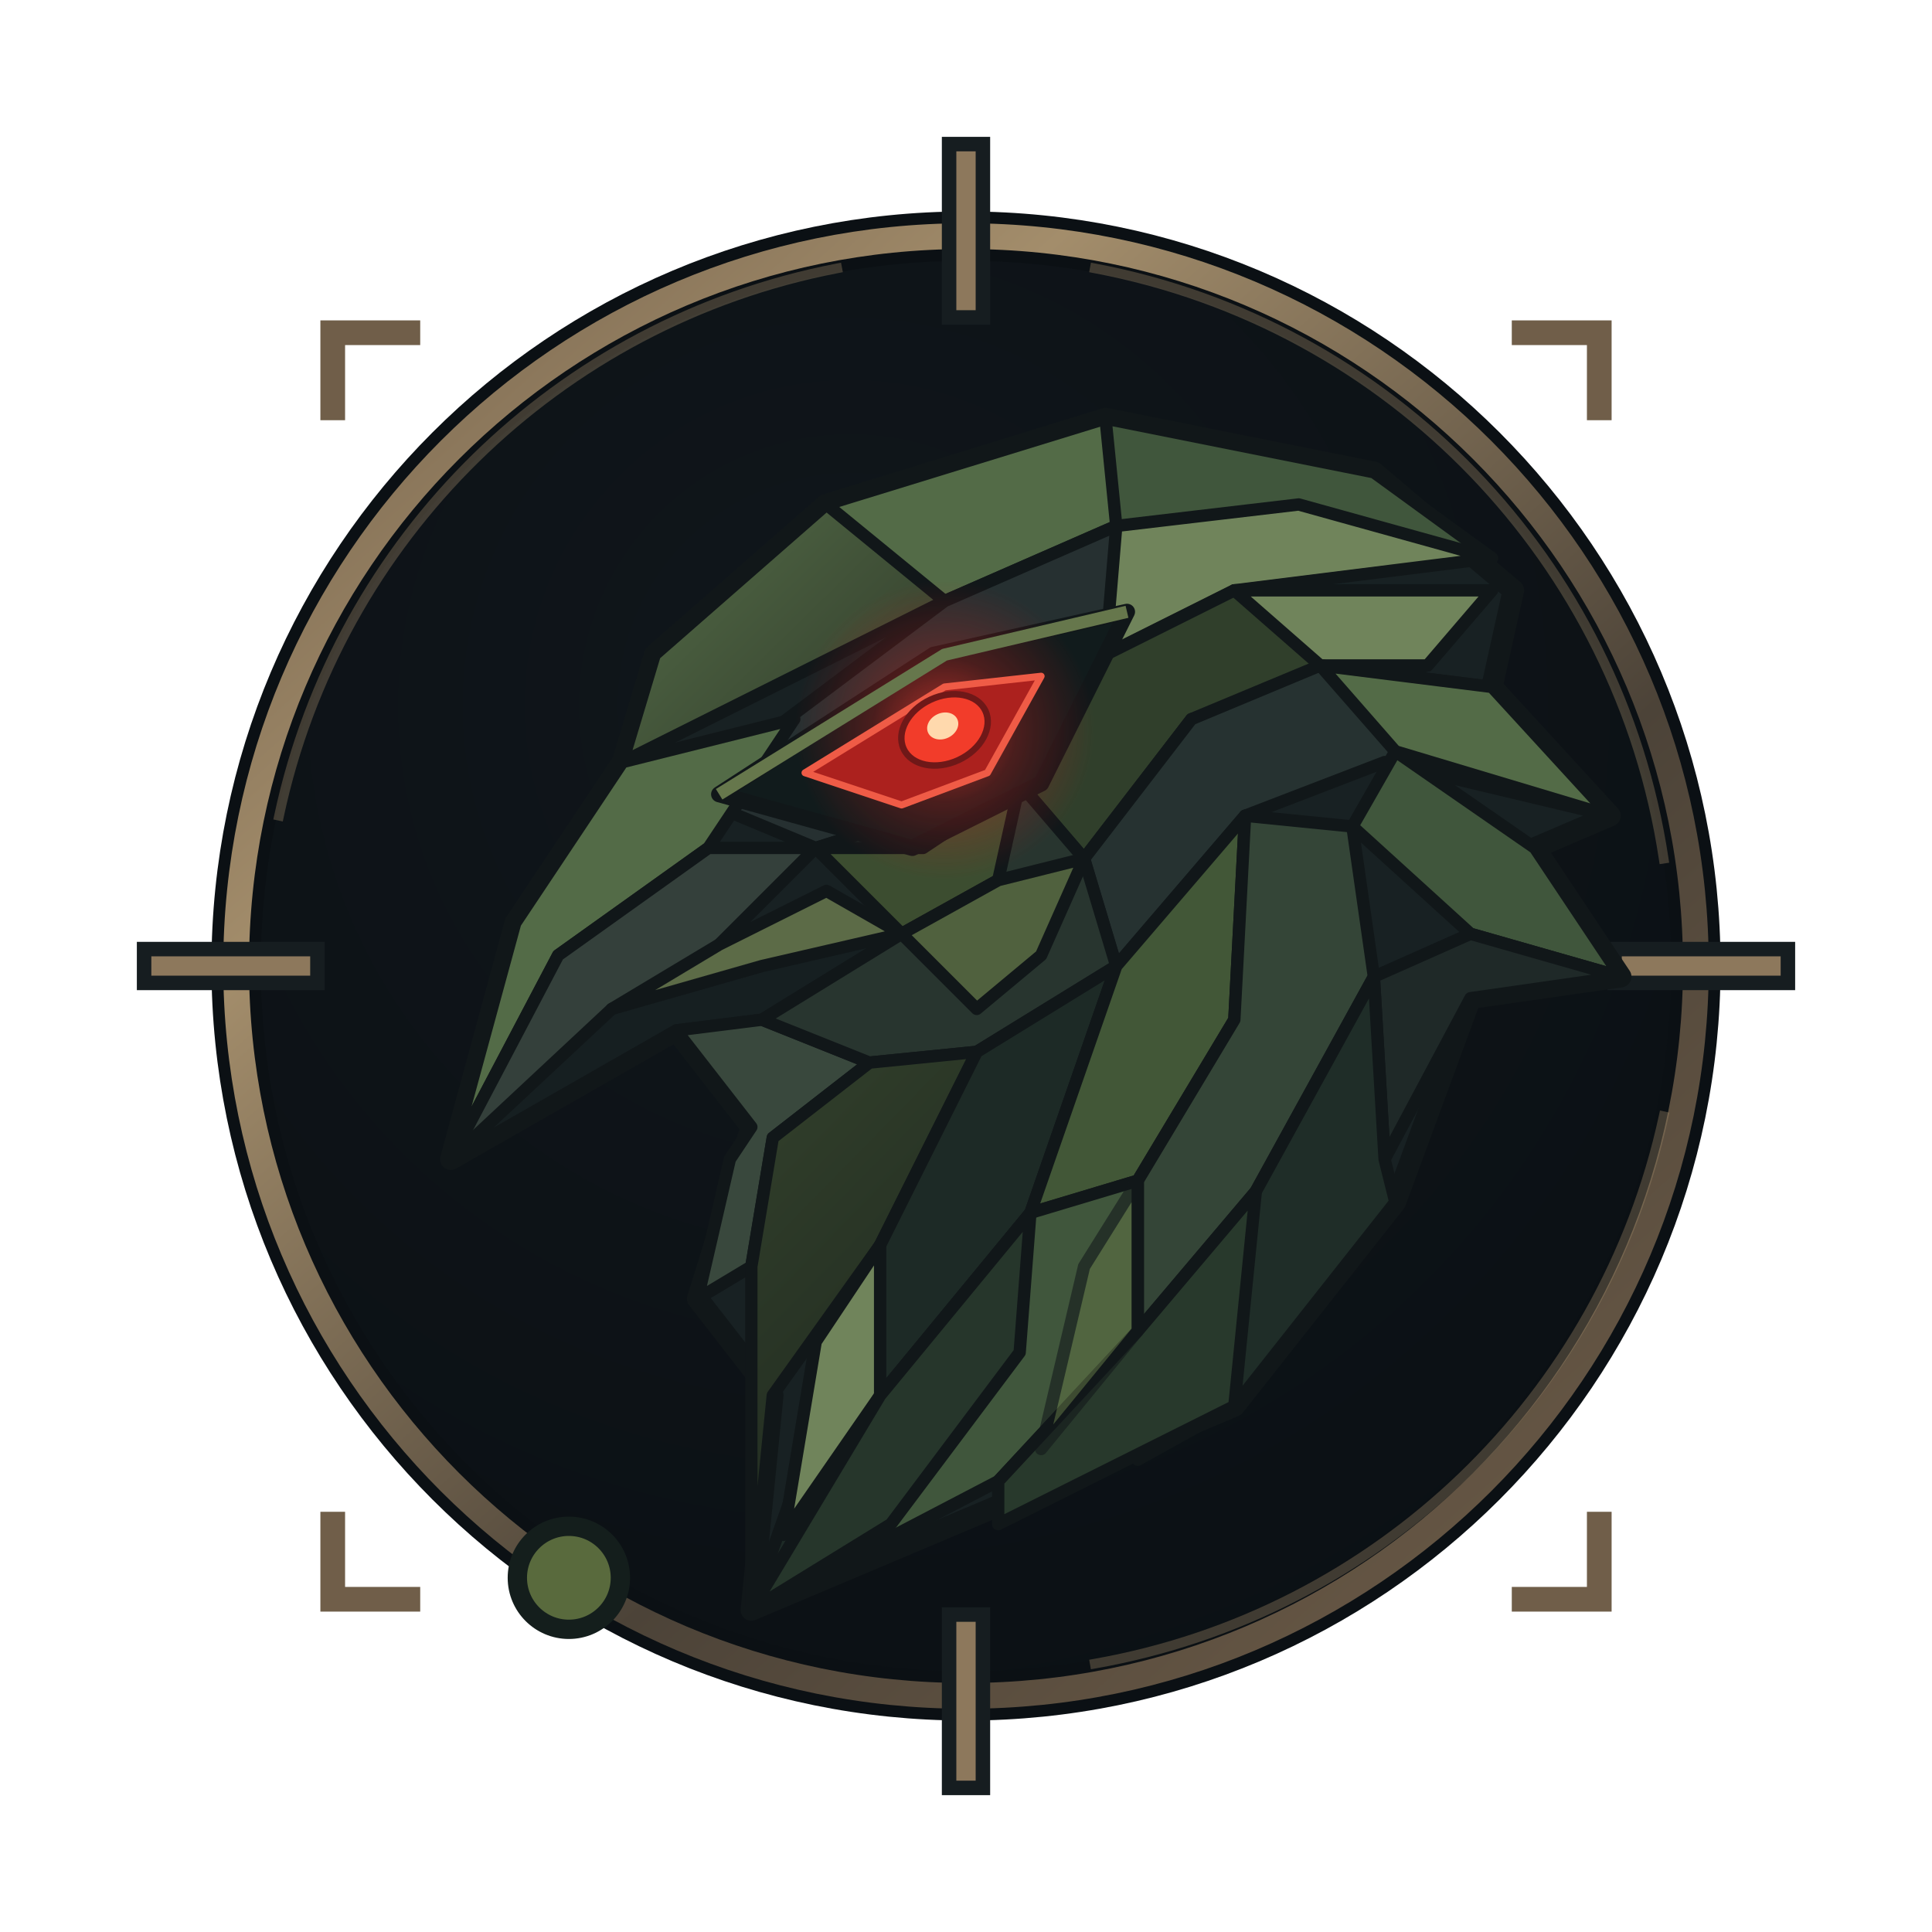
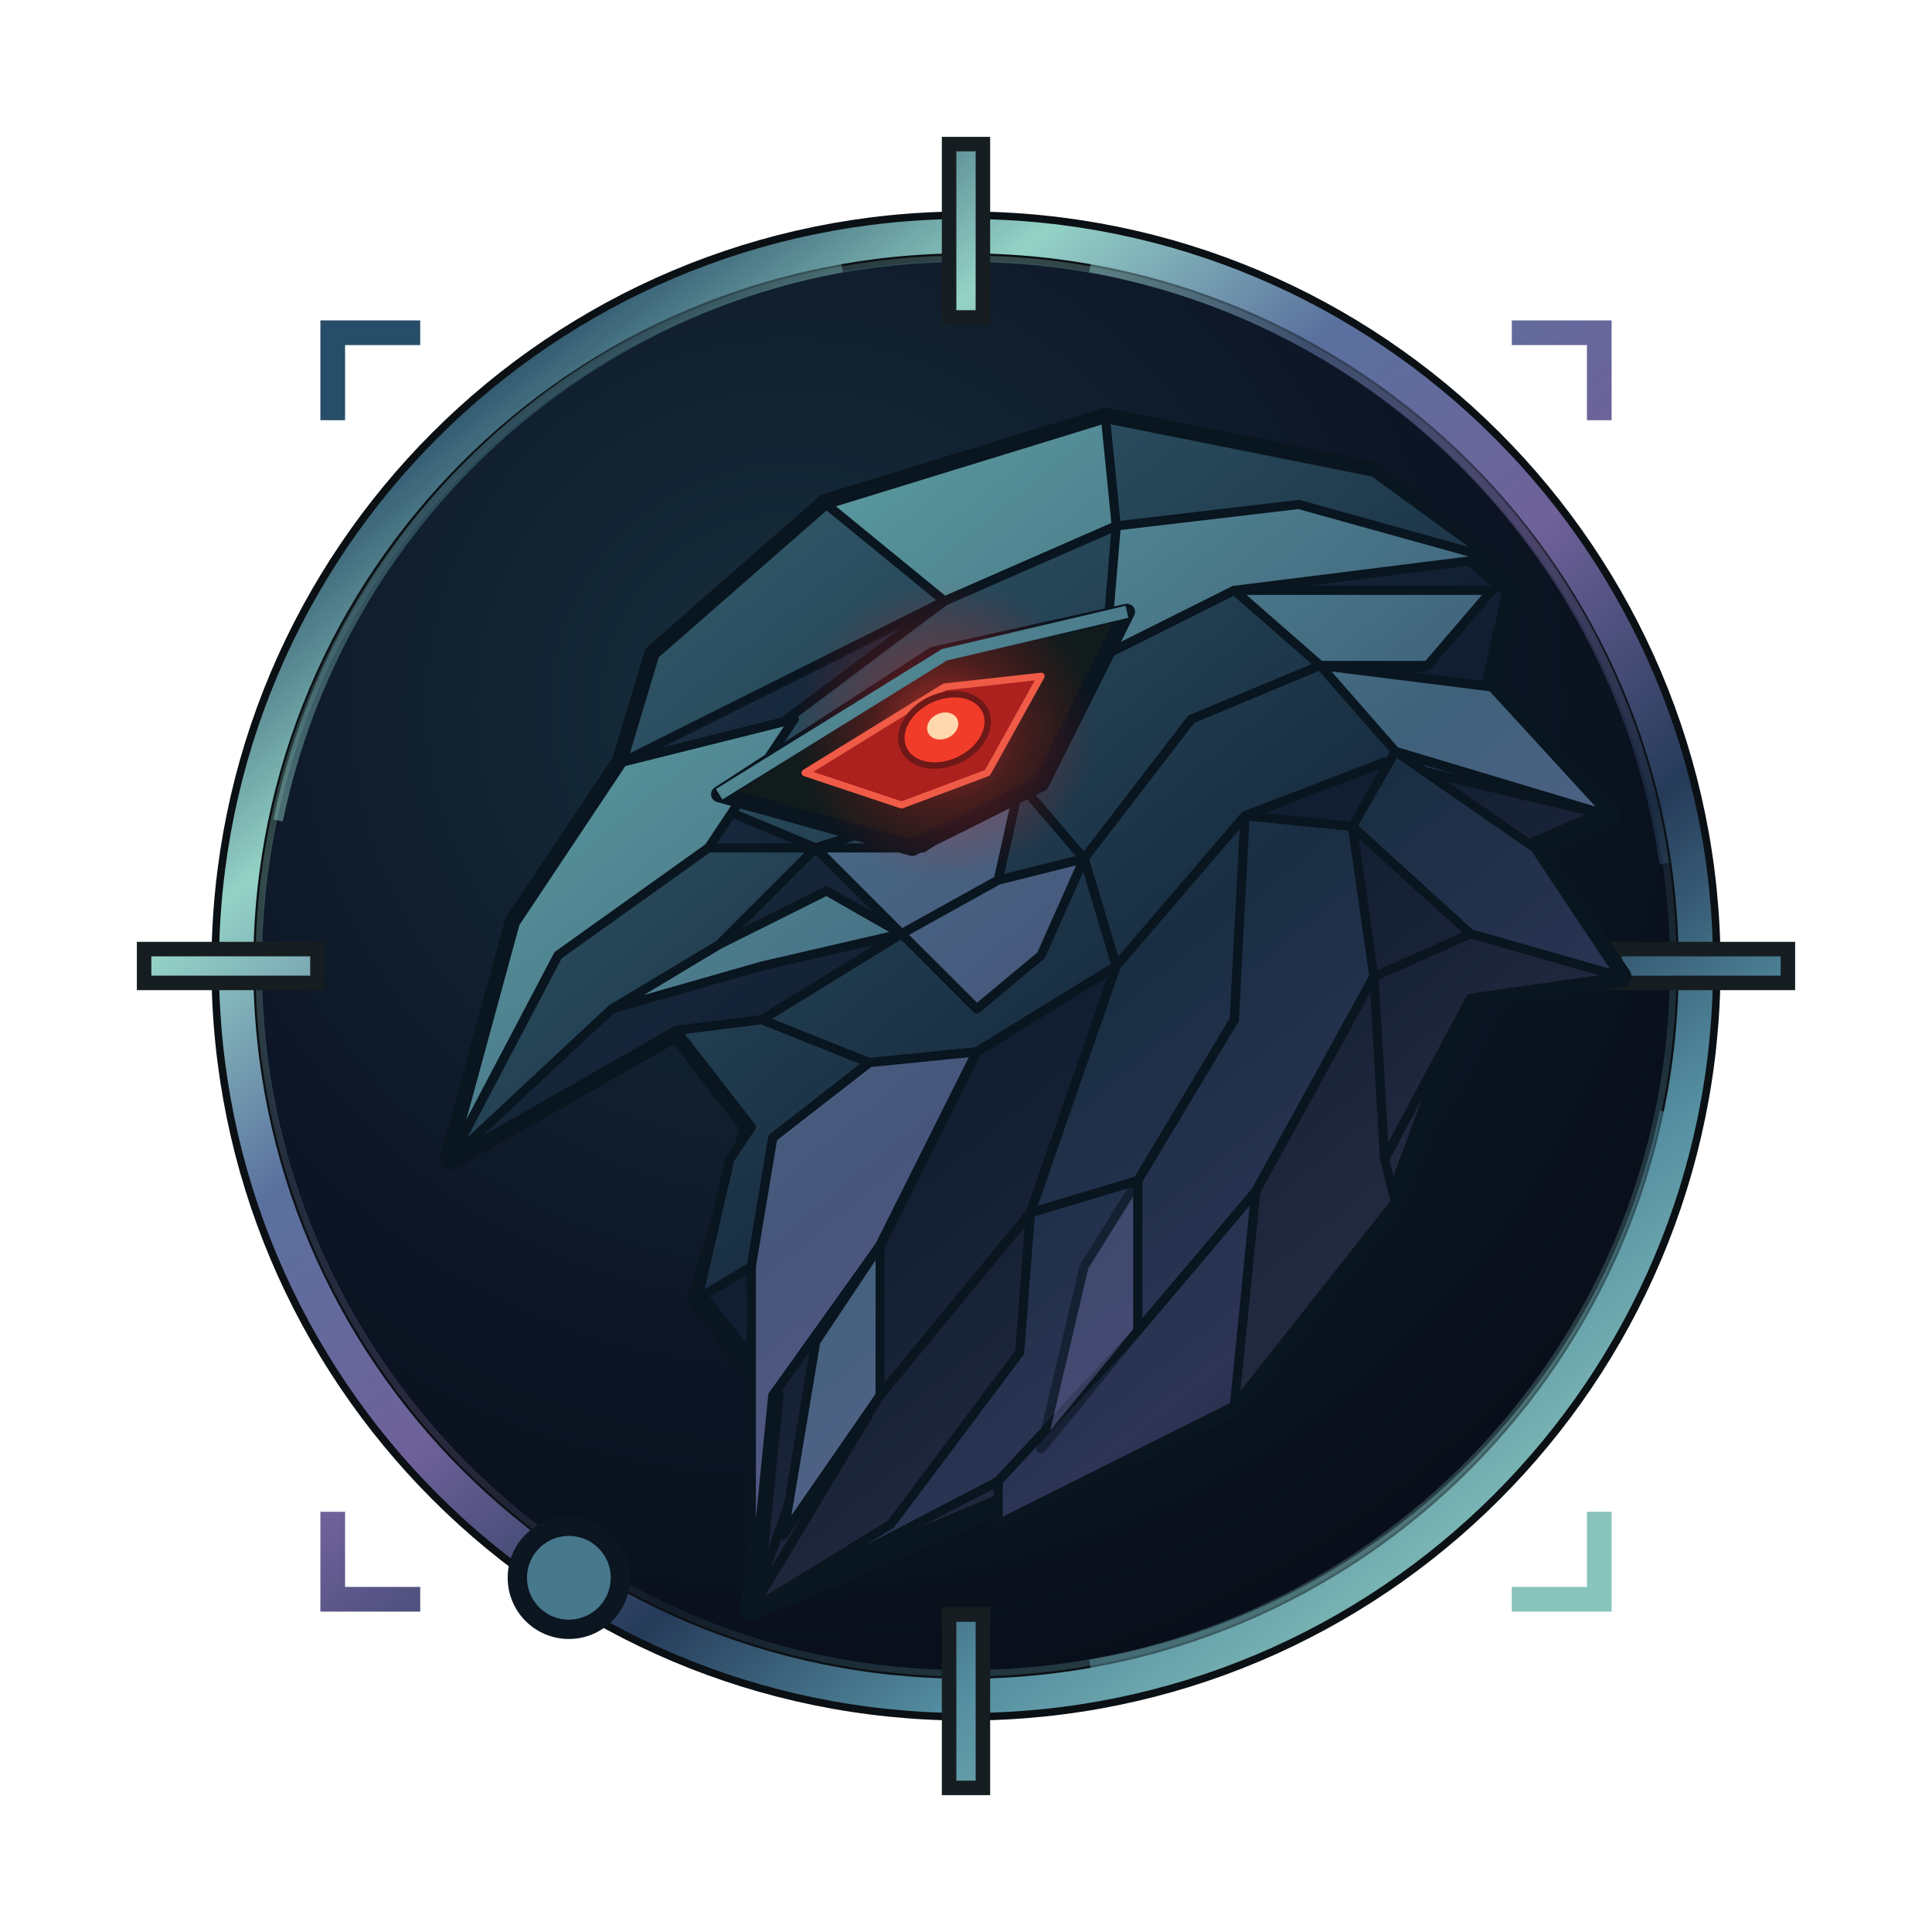
<svg xmlns="http://www.w3.org/2000/svg" viewBox="0 0 180 180" role="img" aria-labelledby="crebain-mark-title crebain-mark-desc">
  <style>
    .crebain-optic-breath { animation: crebain-optic-breath 5.6s ease-in-out infinite; }
    .crebain-optic-halo-breath { animation: crebain-optic-halo-breath 5.6s ease-in-out infinite; }
    .crebain-glint { opacity: 0; animation: crebain-glint 14s ease-in-out infinite; }
    @keyframes crebain-optic-breath { 0%, 100% { opacity: .5; } 50% { opacity: 1; } }
    @keyframes crebain-optic-halo-breath { 0%, 100% { opacity: .2; } 50% { opacity: .85; } }
    @keyframes crebain-glint {
      0%, 76% { transform: translateX(-110px); opacity: 0; }
-       80% { opacity: .12; }
-       89% { transform: translateX(110px); opacity: .18; }
+       80% { opacity: .08; }
+       89% { transform: translateX(110px); opacity: .12; }
      94%, 100% { transform: translateX(130px); opacity: 0; }
    }
    @media (prefers-reduced-motion: reduce) {
      .crebain-optic-breath, .crebain-optic-halo-breath, .crebain-glint { animation: none; }
    }
  </style>
  <defs>
    <clipPath id="crebain-glint-clip">
      <use href="#crebain-silhouette" />
    </clipPath>
    <linearGradient id="crebain-glint-light">
-       <stop stop-color="#9fae7d" stop-opacity="0" />
-       <stop offset=".5" stop-color="#bdc7a6" />
-       <stop offset="1" stop-color="#9fae7d" stop-opacity="0" />
+       <stop stop-color="#81c9c0" stop-opacity="0" />
+       <stop offset=".5" stop-color="#81c9c0" />
+       <stop offset="1" stop-color="#81c9c0" stop-opacity="0" />
    </linearGradient>
-     <radialGradient id="crebain-seat" cx="42%" cy="32%" r="75%">
-       <stop stop-color="#10161b" />
-       <stop offset="1" stop-color="#0b1014" />
+     <radialGradient id="crebain-seat" cx="38%" cy="32%" r="78%">
+       <stop offset="0" stop-color="#172f3d" />
+       <stop offset="0.56" stop-color="#0d1626" />
+       <stop offset="1" stop-color="#070d16" />
    </radialGradient>
-     <linearGradient id="crebain-ring-metal" x1="25" y1="20" x2="150" y2="160" gradientUnits="userSpaceOnUse">
-       <stop stop-color="#705e49" />
-       <stop offset=".27" stop-color="#a38d6b" />
-       <stop offset=".64" stop-color="#4c4338" />
-       <stop offset="1" stop-color="#705e49" />
-     </linearGradient>
-     <linearGradient id="crebain-crown-metal" x1="65" y1="42" x2="122" y2="100" gradientUnits="userSpaceOnUse">
-       <stop stop-color="#536b47" />
-       <stop offset=".38" stop-color="#35412e" />
-       <stop offset="1" stop-color="#172019" />
-     </linearGradient>
-     <linearGradient id="crebain-neck-metal" x1="70" y1="90" x2="123" y2="142" gradientUnits="userSpaceOnUse">
-       <stop stop-color="#35432d" />
-       <stop offset=".52" stop-color="#232e22" />
-       <stop offset="1" stop-color="#121a16" />
+     <linearGradient id="crebain-ring-metal" x1="42" y1="36" x2="136" y2="151" gradientUnits="userSpaceOnUse">
+       <stop offset="0" stop-color="#284d68" />
+       <stop offset="0.16" stop-color="#94d2c6" />
+       <stop offset="0.32" stop-color="#5a719e" />
+       <stop offset="0.5" stop-color="#6f619a" />
+       <stop offset="0.68" stop-color="#253b59" />
+       <stop offset="0.84" stop-color="#548ea1" />
+       <stop offset="1" stop-color="#89c4bc" />
    </linearGradient>
    <radialGradient id="crebain-optic-halo">
      <stop stop-color="#ff4437" stop-opacity=".72" />
      <stop offset=".48" stop-color="#e12520" stop-opacity=".28" />
      <stop offset="1" stop-color="#d11717" stop-opacity="0" />
    </radialGradient>
+     <linearGradient id="crebain-base" x1="42" y1="36" x2="136" y2="151" gradientUnits="userSpaceOnUse">
+       <stop offset="0" stop-color="#477582" />
+       <stop offset="0.22" stop-color="#2d5263" />
+       <stop offset="0.55" stop-color="#192e42" />
+       <stop offset="0.78" stop-color="#2d3456" />
+       <stop offset="1" stop-color="#101d2a" />
+     </linearGradient>
+     <linearGradient id="crebain-lit" x1="42" y1="36" x2="136" y2="151" gradientUnits="userSpaceOnUse">
+       <stop offset="0" stop-color="#8cc6bc" />
+       <stop offset="0.22" stop-color="#57949b" />
+       <stop offset="0.55" stop-color="#3f617b" />
+       <stop offset="0.78" stop-color="#5b618c" />
+       <stop offset="1" stop-color="#25465c" />
+     </linearGradient>
+     <linearGradient id="crebain-shade" x1="42" y1="36" x2="136" y2="151" gradientUnits="userSpaceOnUse">
+       <stop offset="0" stop-color="#294652" />
+       <stop offset="0.22" stop-color="#192c40" />
+       <stop offset="0.55" stop-color="#111d30" />
+       <stop offset="0.78" stop-color="#222a40" />
+       <stop offset="1" stop-color="#101b27" />
+     </linearGradient>
+     <linearGradient id="crebain-edge" x1="42" y1="36" x2="136" y2="151" gradientUnits="userSpaceOnUse">
+       <stop offset="0" stop-color="#75b7b0" />
+       <stop offset="0.22" stop-color="#47788c" />
+       <stop offset="0.55" stop-color="#47557b" />
+       <stop offset="0.78" stop-color="#5e5c8d" />
+       <stop offset="1" stop-color="#2a4e64" />
+     </linearGradient>
  </defs>
  <g id="crebain-reticle" fill="none" stroke-linecap="square">
    <circle cx="90" cy="90" r="68" fill="url(#crebain-seat)" stroke="#0b1014" stroke-width="4.6" />
-     <circle cx="90" cy="90" r="68" stroke="url(#crebain-ring-metal)" stroke-width="2.4" />
-     <path d="M26 76A66 66 0 0 1 78 25 M102 25A66 66 0 0 1 155 80 M155 104A66 66 0 0 1 102 155" stroke="#a38d6b" stroke-opacity=".35" stroke-width=".9" />
+     <circle cx="90" cy="90" r="68" stroke="url(#crebain-ring-metal)" stroke-width="3.2" />
+     <circle cx="90" cy="90" r="65.9" stroke="url(#crebain-ring-metal)" stroke-opacity=".3" stroke-width=".6" />
+     <path d="M26 76A66 66 0 0 1 78 25 M102 25A66 66 0 0 1 155 80 M155 104A66 66 0 0 1 102 155" stroke="url(#crebain-ring-metal)" stroke-opacity=".5" stroke-width=".9" />
    <path d="M90 15V28 M90 152V165 M15 90H28 M152 90H165" stroke="#161d20" stroke-width="4.5" />
-     <path d="M90 15V28 M90 152V165 M15 90H28 M152 90H165" stroke="#8d785c" stroke-width="1.8" />
-     <path d="M31 38V31H38 M142 31H149V38 M31 142V149H38 M142 149H149V142" stroke="#705e49" stroke-width="2.3" />
-     <circle cx="53" cy="147" r="4.8" fill="#596a3d" stroke="#141e1c" stroke-width="1.8" />
+     <path d="M90 15V28 M90 152V165 M15 90H28 M152 90H165" stroke="url(#crebain-ring-metal)" stroke-width="1.8" />
+     <path d="M31 38V31H38 M142 31H149V38 M31 142V149H38 M142 149H149V142" stroke="url(#crebain-ring-metal)" stroke-width="2.3" />
+     <circle cx="53" cy="147" r="4.8" fill="#47788c" stroke="#0b1621" stroke-width="1.8" />
  </g>
-   <g id="crebain-raven" stroke="#111719" stroke-width="1.15" stroke-linejoin="round">
-     <path id="crebain-silhouette" d="M42 108 48 86 58 71 61 61 77 47 103 39 128 44 141 55 139 64 150 76 143 79 151 91 137 93 130 112 115 131 70 150 72 130 65 121 70 105 63 96Z" fill="#182123" stroke-width="2" />
+   <g id="crebain-raven" stroke="#09151f" stroke-width=".85" stroke-linejoin="round">
+     <path id="crebain-silhouette" d="M42 108 48 86 58 71 61 61 77 47 103 39 128 44 141 55 139 64 150 76 143 79 151 91 137 93 130 112 115 131 70 150 72 130 65 121 70 105 63 96Z" fill="url(#crebain-shade)" stroke-width="2" />
    <g id="crebain-crown">
-       <path d="M58 71 61 61 77 47 103 39 88 56Z" fill="url(#crebain-crown-metal)" />
-       <path d="M77 47 103 39 128 44 104 49 88 56Z" fill="#536b47" />
-       <path d="M103 39 128 44 139 52 119 52 104 49Z" fill="#40563c" />
-       <path d="M88 56 104 49 122 52 103 61 95 73 76 79 64 74Z" fill="#263031" />
-       <path d="M104 49 121 47 139 52 115 55 103 61Z" fill="#70845b" />
-       <path d="M103 61 115 55 139 55 133 62 111 67 101 80 95 73Z" fill="#303f2b" />
-       <path d="M115 55 139 55 133 62 123 62Z" fill="#70845b" />
-       <path d="M111 67 123 62 139 64 150 76 129 71 116 76 104 90 101 80Z" fill="#263231" />
-       <path d="M123 62 139 64 150 76 130 70Z" fill="#536b47" />
-       <path d="M130 70 143 79 151 91 137 87 126 77Z" fill="#40563c" />
-       <path d="M137 87 151 91 137 93 129 108 128 91Z" fill="#1f2928" />
+       <path d="M58 71 61 61 77 47 103 39 88 56Z" fill="url(#crebain-base)" />
+       <path d="M77 47 103 39 128 44 104 49 88 56Z" fill="url(#crebain-lit)" />
+       <path d="M103 39 128 44 139 52 119 52 104 49Z" fill="url(#crebain-base)" />
+       <path d="M88 56 104 49 122 52 103 61 95 73 76 79 64 74Z" fill="url(#crebain-base)" />
+       <path d="M104 49 121 47 139 52 115 55 103 61Z" fill="url(#crebain-lit)" />
+       <path d="M103 61 115 55 139 55 133 62 111 67 101 80 95 73Z" fill="url(#crebain-base)" />
+       <path d="M115 55 139 55 133 62 123 62Z" fill="url(#crebain-lit)" />
+       <path d="M111 67 123 62 139 64 150 76 129 71 116 76 104 90 101 80Z" fill="url(#crebain-base)" />
+       <path d="M123 62 139 64 150 76 130 70Z" fill="url(#crebain-lit)" />
+       <path d="M130 70 143 79 151 91 137 87 126 77Z" fill="url(#crebain-base)" />
+       <path d="M137 87 151 91 137 93 129 108 128 91Z" fill="url(#crebain-shade)" />
    </g>
    <g id="crebain-beak">
-       <path d="M58 71 74 67 66 79 52 89 42 108 48 86Z" fill="#536b47" />
-       <path d="M52 89 66 79 76 79 64 91 42 108Z" fill="#34403b" />
-       <path d="M42 108 57 94 73 87 84 87 71 95 63 96Z" fill="#161f21" />
-       <path d="M57 94 67 88 77 83 84 87 71 90Z" fill="#5c6b47" />
-       <path d="M63 96 71 95 81 99 72 106 70 118 65 121 68 108 70 105Z" fill="#39483d" />
+       <path d="M58 71 74 67 66 79 52 89 42 108 48 86Z" fill="url(#crebain-lit)" />
+       <path d="M52 89 66 79 76 79 64 91 42 108Z" fill="url(#crebain-base)" />
+       <path d="M42 108 57 94 73 87 84 87 71 95 63 96Z" fill="url(#crebain-shade)" />
+       <path d="M57 94 67 88 77 83 84 87 71 90Z" fill="url(#crebain-lit)" />
+       <path d="M63 96 71 95 81 99 72 106 70 118 65 121 68 108 70 105Z" fill="url(#crebain-base)" />
    </g>
    <g id="crebain-cheek-and-neck">
-       <path d="M76 79 95 73 101 80 104 90 91 98 81 99 71 95 84 87Z" fill="#28352f" />
-       <path d="M76 79 86 79 95 73 93 82 84 87Z" fill="#3c4d30" />
-       <path d="M84 87 93 82 101 80 97 89 91 94Z" fill="#50613e" />
-       <path d="M81 99 91 98 82 116 72 130 70 150 70 118 72 106Z" fill="url(#crebain-neck-metal)" />
-       <path d="M91 98 104 90 96 113 82 130 70 150 82 116Z" fill="#1d2a26" />
-       <path d="M104 90 116 76 115 95 106 110 96 113Z" fill="#425737" />
-       <path d="M116 76 126 77 128 91 117 111 106 124 106 110 115 95Z" fill="#344537" />
-       <path d="M128 91 129 108 130 112 115 131 106 136 117 111Z" fill="#1f2d28" />
-       <path d="M96 113 106 110 106 124 93 138 70 150 82 130Z" fill="#40563c" />
-       <path d="M106 124 117 111 115 131 93 142 93 138Z" fill="#28392c" />
-       <path d="M82 116 82 130 73 143 76 125Z" fill="#70845b" />
-       <path d="M96 113 95 126 83 142 70 150 82 130Z" fill="#26362b" />
-       <path d="M106 110 106 124 97 135 101 118Z" fill="#5d7044" opacity=".58" />
+       <path d="M76 79 95 73 101 80 104 90 91 98 81 99 71 95 84 87Z" fill="url(#crebain-base)" />
+       <path d="M76 79 86 79 95 73 93 82 84 87Z" fill="url(#crebain-edge)" />
+       <path d="M84 87 93 82 101 80 97 89 91 94Z" fill="url(#crebain-edge)" />
+       <path d="M81 99 91 98 82 116 72 130 70 150 70 118 72 106Z" fill="url(#crebain-edge)" />
+       <path d="M91 98 104 90 96 113 82 130 70 150 82 116Z" fill="url(#crebain-shade)" />
+       <path d="M104 90 116 76 115 95 106 110 96 113Z" fill="url(#crebain-base)" />
+       <path d="M116 76 126 77 128 91 117 111 106 124 106 110 115 95Z" fill="url(#crebain-base)" />
+       <path d="M128 91 129 108 130 112 115 131 106 136 117 111Z" fill="url(#crebain-shade)" />
+       <path d="M96 113 106 110 106 124 93 138 70 150 82 130Z" fill="url(#crebain-base)" />
+       <path d="M106 124 117 111 115 131 93 142 93 138Z" fill="url(#crebain-base)" />
+       <path d="M82 116 82 130 73 143 76 125Z" fill="url(#crebain-lit)" />
+       <path d="M96 113 95 126 83 142 70 150 82 130Z" fill="url(#crebain-shade)" />
+       <path d="M106 110 106 124 97 135 101 118Z" fill="url(#crebain-edge)" opacity=".58" />
    </g>
    <g id="crebain-optic">
      <path d="M67 74 87 61 105 57 97 73 85 79Z" fill="#111b1c" stroke-width="1.5" />
      <circle cx="88" cy="68" r="14" fill="url(#crebain-optic-halo)" stroke="none" class="crebain-optic-halo-breath" />
      <g class="crebain-optic-breath">
        <path d="M75 72 88 64 97 63 92 72 84 75Z" fill="#ac211e" stroke="#ef5b46" stroke-width=".65" />
        <ellipse cx="88" cy="68" rx="4.2" ry="3.1" transform="rotate(-25 88 68)" fill="#f23c2a" stroke="#6f1818" stroke-width=".6" />
        <ellipse cx="88" cy="67.6" rx="1.5" ry="1.2" transform="rotate(-25 88 68)" fill="#ffd9ad" stroke="none" />
      </g>
-       <path d="M67 74 88 61 105 57" fill="none" stroke="#66774c" stroke-width="1.15" />
+       <path d="M67 74 88 61 105 57" fill="none" stroke="url(#crebain-lit)" stroke-width="1.15" />
    </g>
  </g>
  <g clip-path="url(#crebain-glint-clip)" aria-hidden="true">
    <path d="M60 30H79L131 153H112Z" fill="url(#crebain-glint-light)" class="crebain-glint" />
  </g>
</svg>
